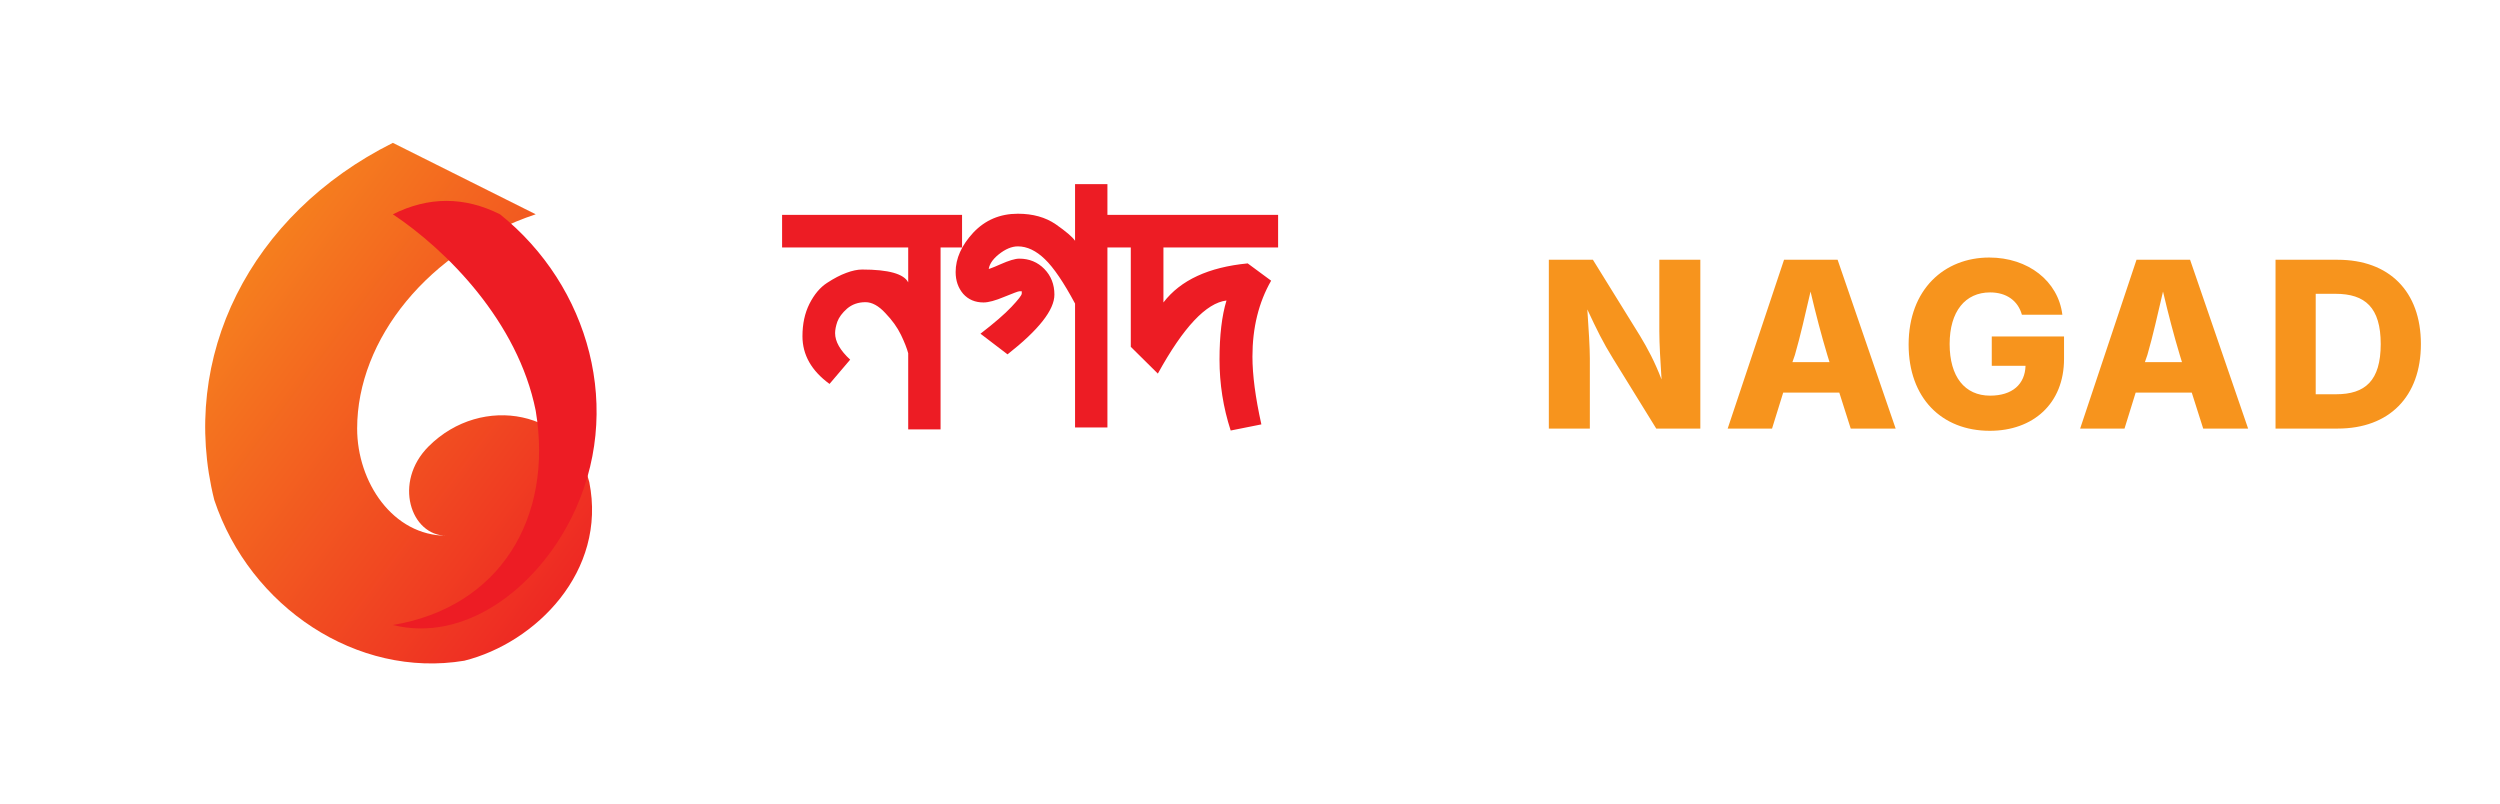
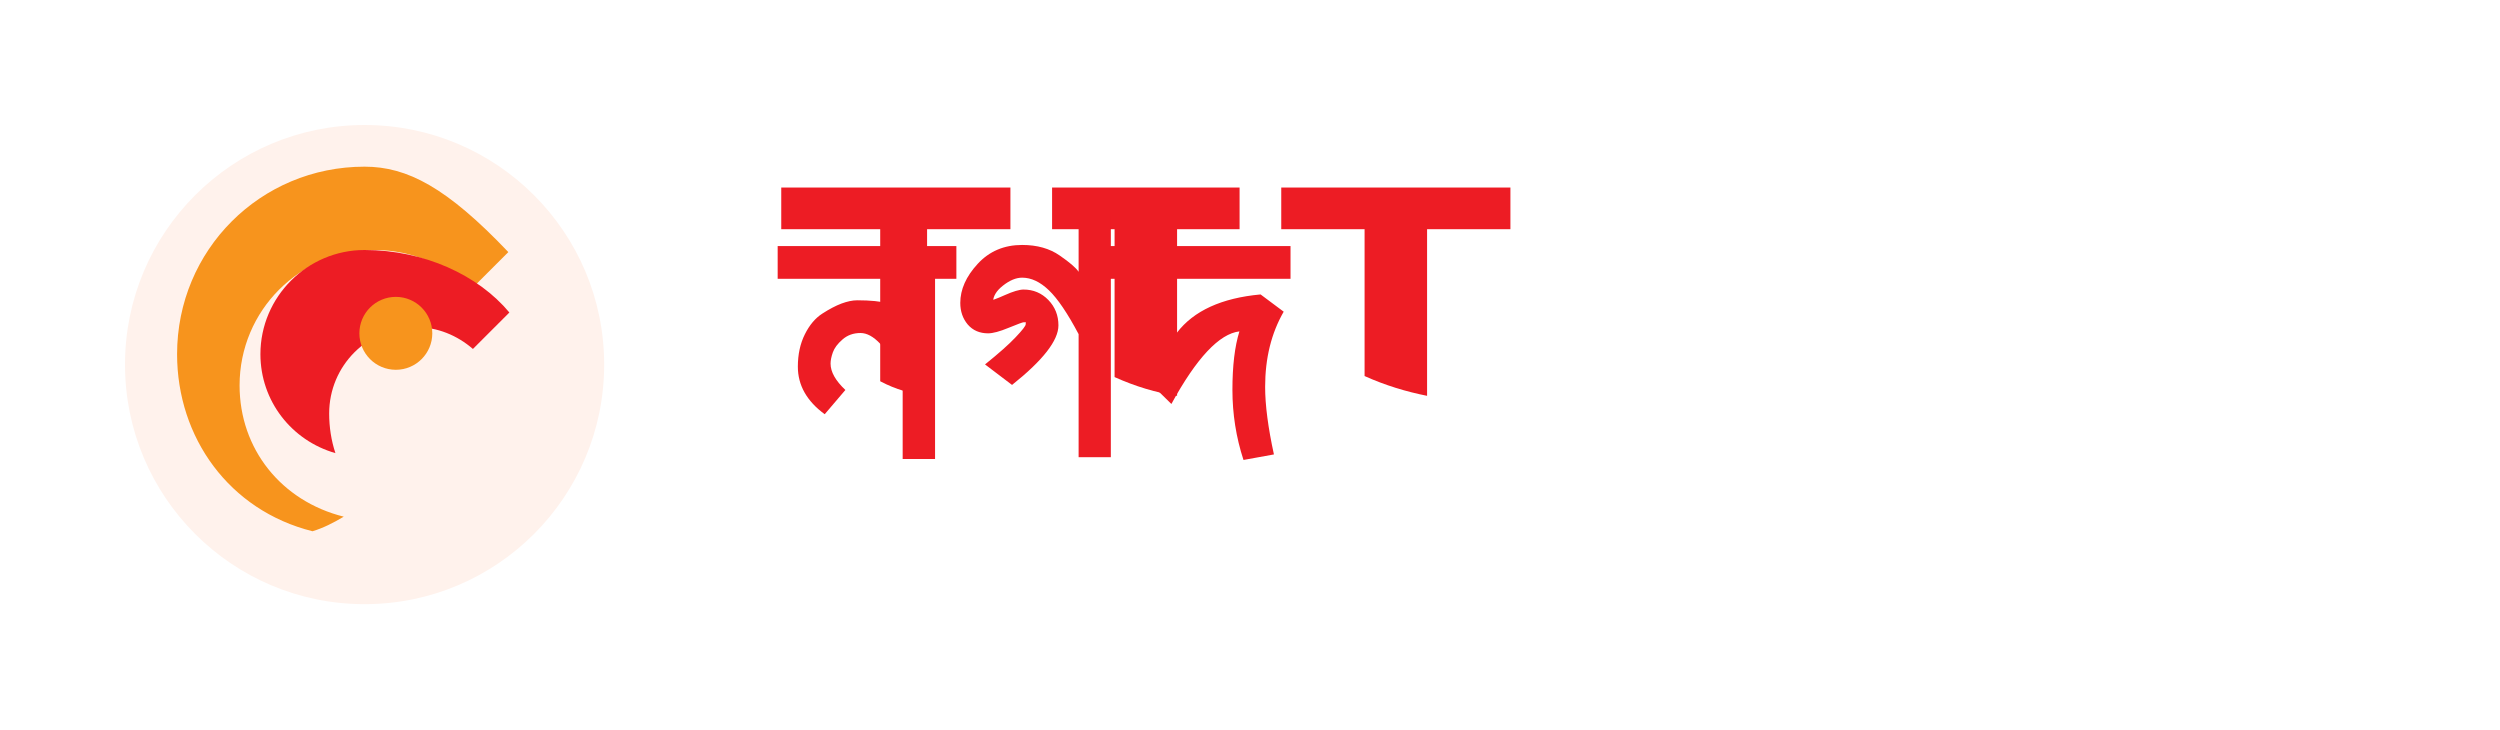
- <svg xmlns="http://www.w3.org/2000/svg" viewBox="0 0 140 45" fill="none">
+ <svg xmlns="http://www.w3.org/2000/svg" viewBox="0 0 240 70" fill="none">
  <defs>
-     <linearGradient id="nagadGrad" x1="0%" y1="0%" x2="100%" y2="100%">
+     <linearGradient id="nagadFlame" x1="0%" y1="0%" x2="100%" y2="100%">
      <stop offset="0%" stop-color="#F7941D" />
      <stop offset="100%" stop-color="#ED1C24" />
    </linearGradient>
  </defs>
-   <g transform="translate(6, 6)">
-     <path d="M16 2C8 6 4 14 6 22C8 28 14 32 20 31C24 30 28 26 27 21C26 17 21 16 18 19C16 21 17 24 19 24C16 24 14 21 14 18C14 13 18 8 24 6C20 4 18 3 16 2Z" fill="url(#nagadGrad)" />
-     <path d="M22 6C27 10 29 17 26 23C24 27 20 30 16 29C22 28 25 23 24 17C23 12 19 8 16 6C18 5 20 5 22 6Z" fill="#ED1C24" />
+   <g transform="translate(10, 10)">
+     <circle cx="25" cy="25" r="23" fill="#FFF2EC" />
+     <path d="M25 6C15 6 7 14 7 24c0 8 5 15 13 17 1-.3 2-.8 3-1.4-6-1.5-10-6.5-10-12.6 0-7.2 5.8-13 13-13 3.6 0 6.9 1.5 9.2 3.8l3.6-3.6C32.9 8 29.1 6 25 6z" fill="#F7941D" />
+     <path d="M25 14c-5.5 0-10 4.5-10 10 0 4.5 3 8.3 7.2 9.5-.4-1.2-.6-2.5-.6-3.8 0-4.6 3.7-8.3 8.3-8.3 2.1 0 4 .8 5.5 2.1l3.5-3.5C35.9 16.4 30.7 14 25 14z" fill="#ED1C24" />
+     <circle cx="28" cy="22" r="3.5" fill="#F7941D" />
  </g>
-   <text x="44" y="24" font-family="'Hind Siliguri', 'Segoe UI', Arial, sans-serif" font-weight="900" font-size="20" fill="#ED1C24" letter-spacing="0">নগদ</text>
-   <text x="86" y="24" font-family="'Inter', Arial, sans-serif" font-weight="800" font-size="13" fill="#F7941D" letter-spacing="0.5">NAGAD</text>
+   <g transform="translate(75, 12)">
+     <path d="M0 6h22v4H14v16c-1.5-.2-3-.6-4.5-1.4V10H0V6z" fill="#ED1C24" />
+     <path d="M26 6h18v4h-6v16c-2-.3-4-.9-6-1.8V10h-6V6z" fill="#ED1C24" />
+     <path d="M48 6h22v4h-8v16c-2-.4-4-1-6-1.9V10h-8V6z" fill="#ED1C24" />
+     <text x="0" y="32" font-family="'Hind Siliguri', 'Segoe UI', sans-serif" font-weight="900" font-size="34" fill="#ED1C24" letter-spacing="1">নগদ</text>
+   </g>
</svg>
